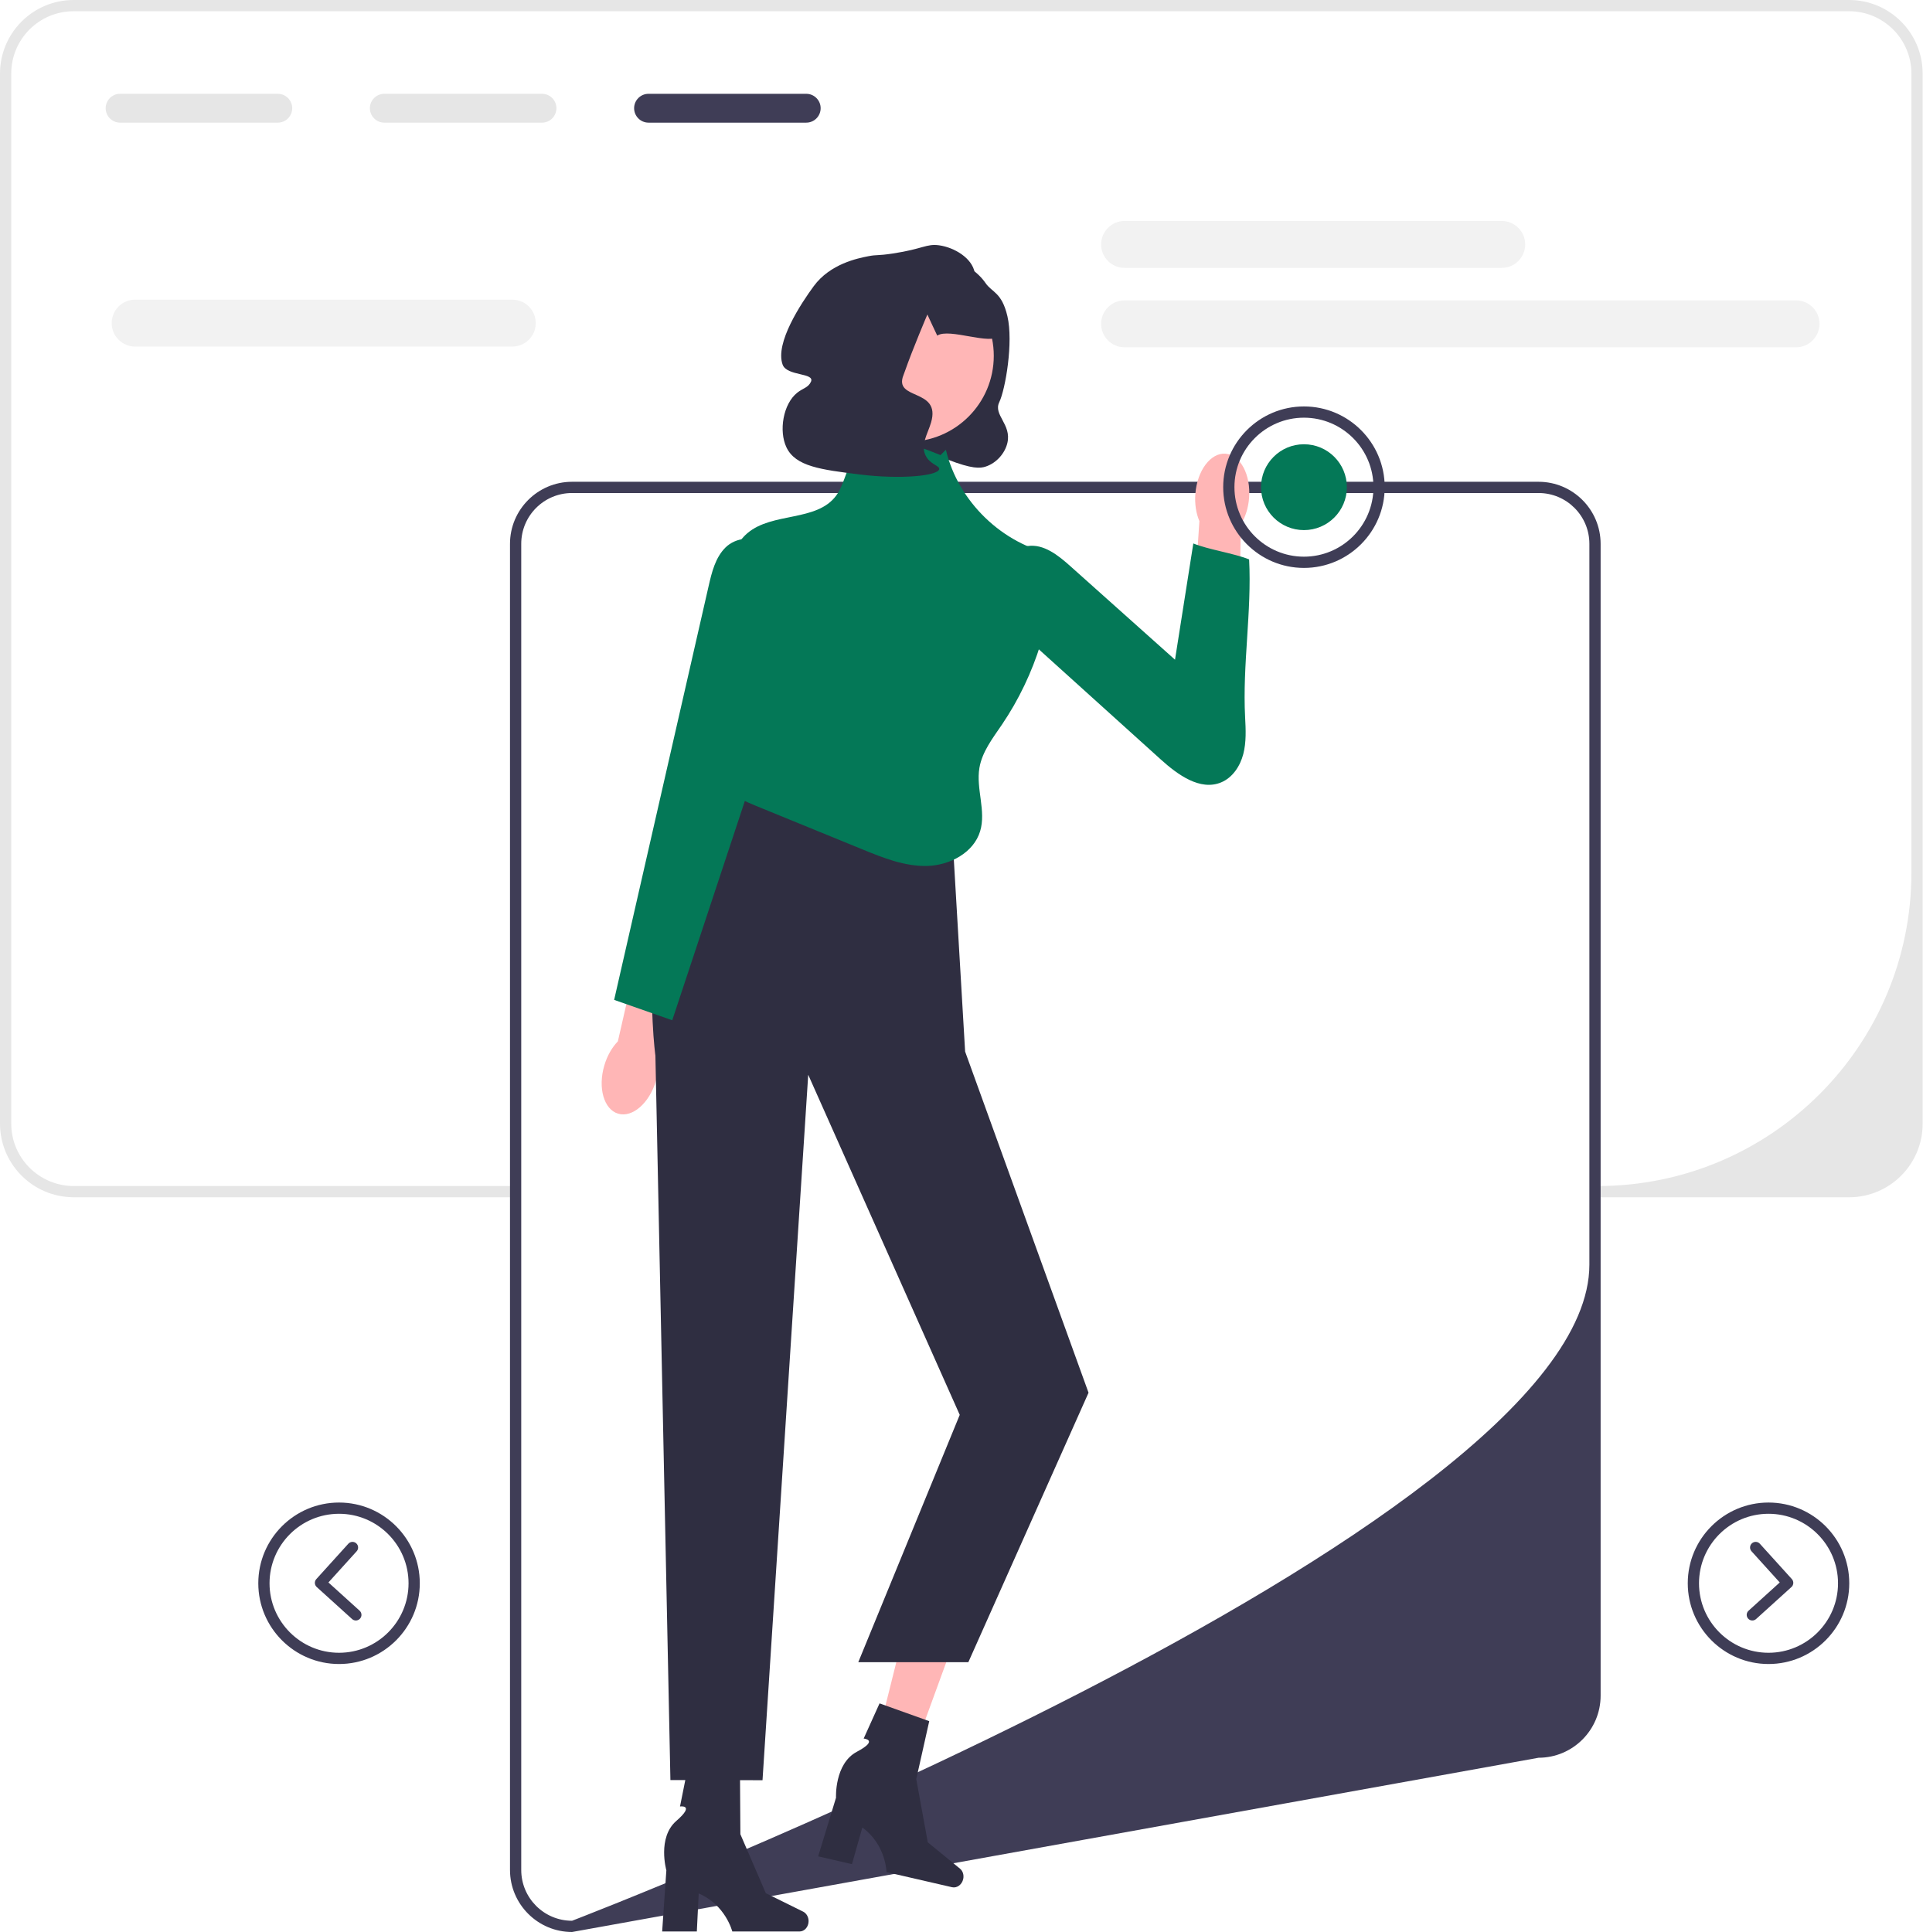
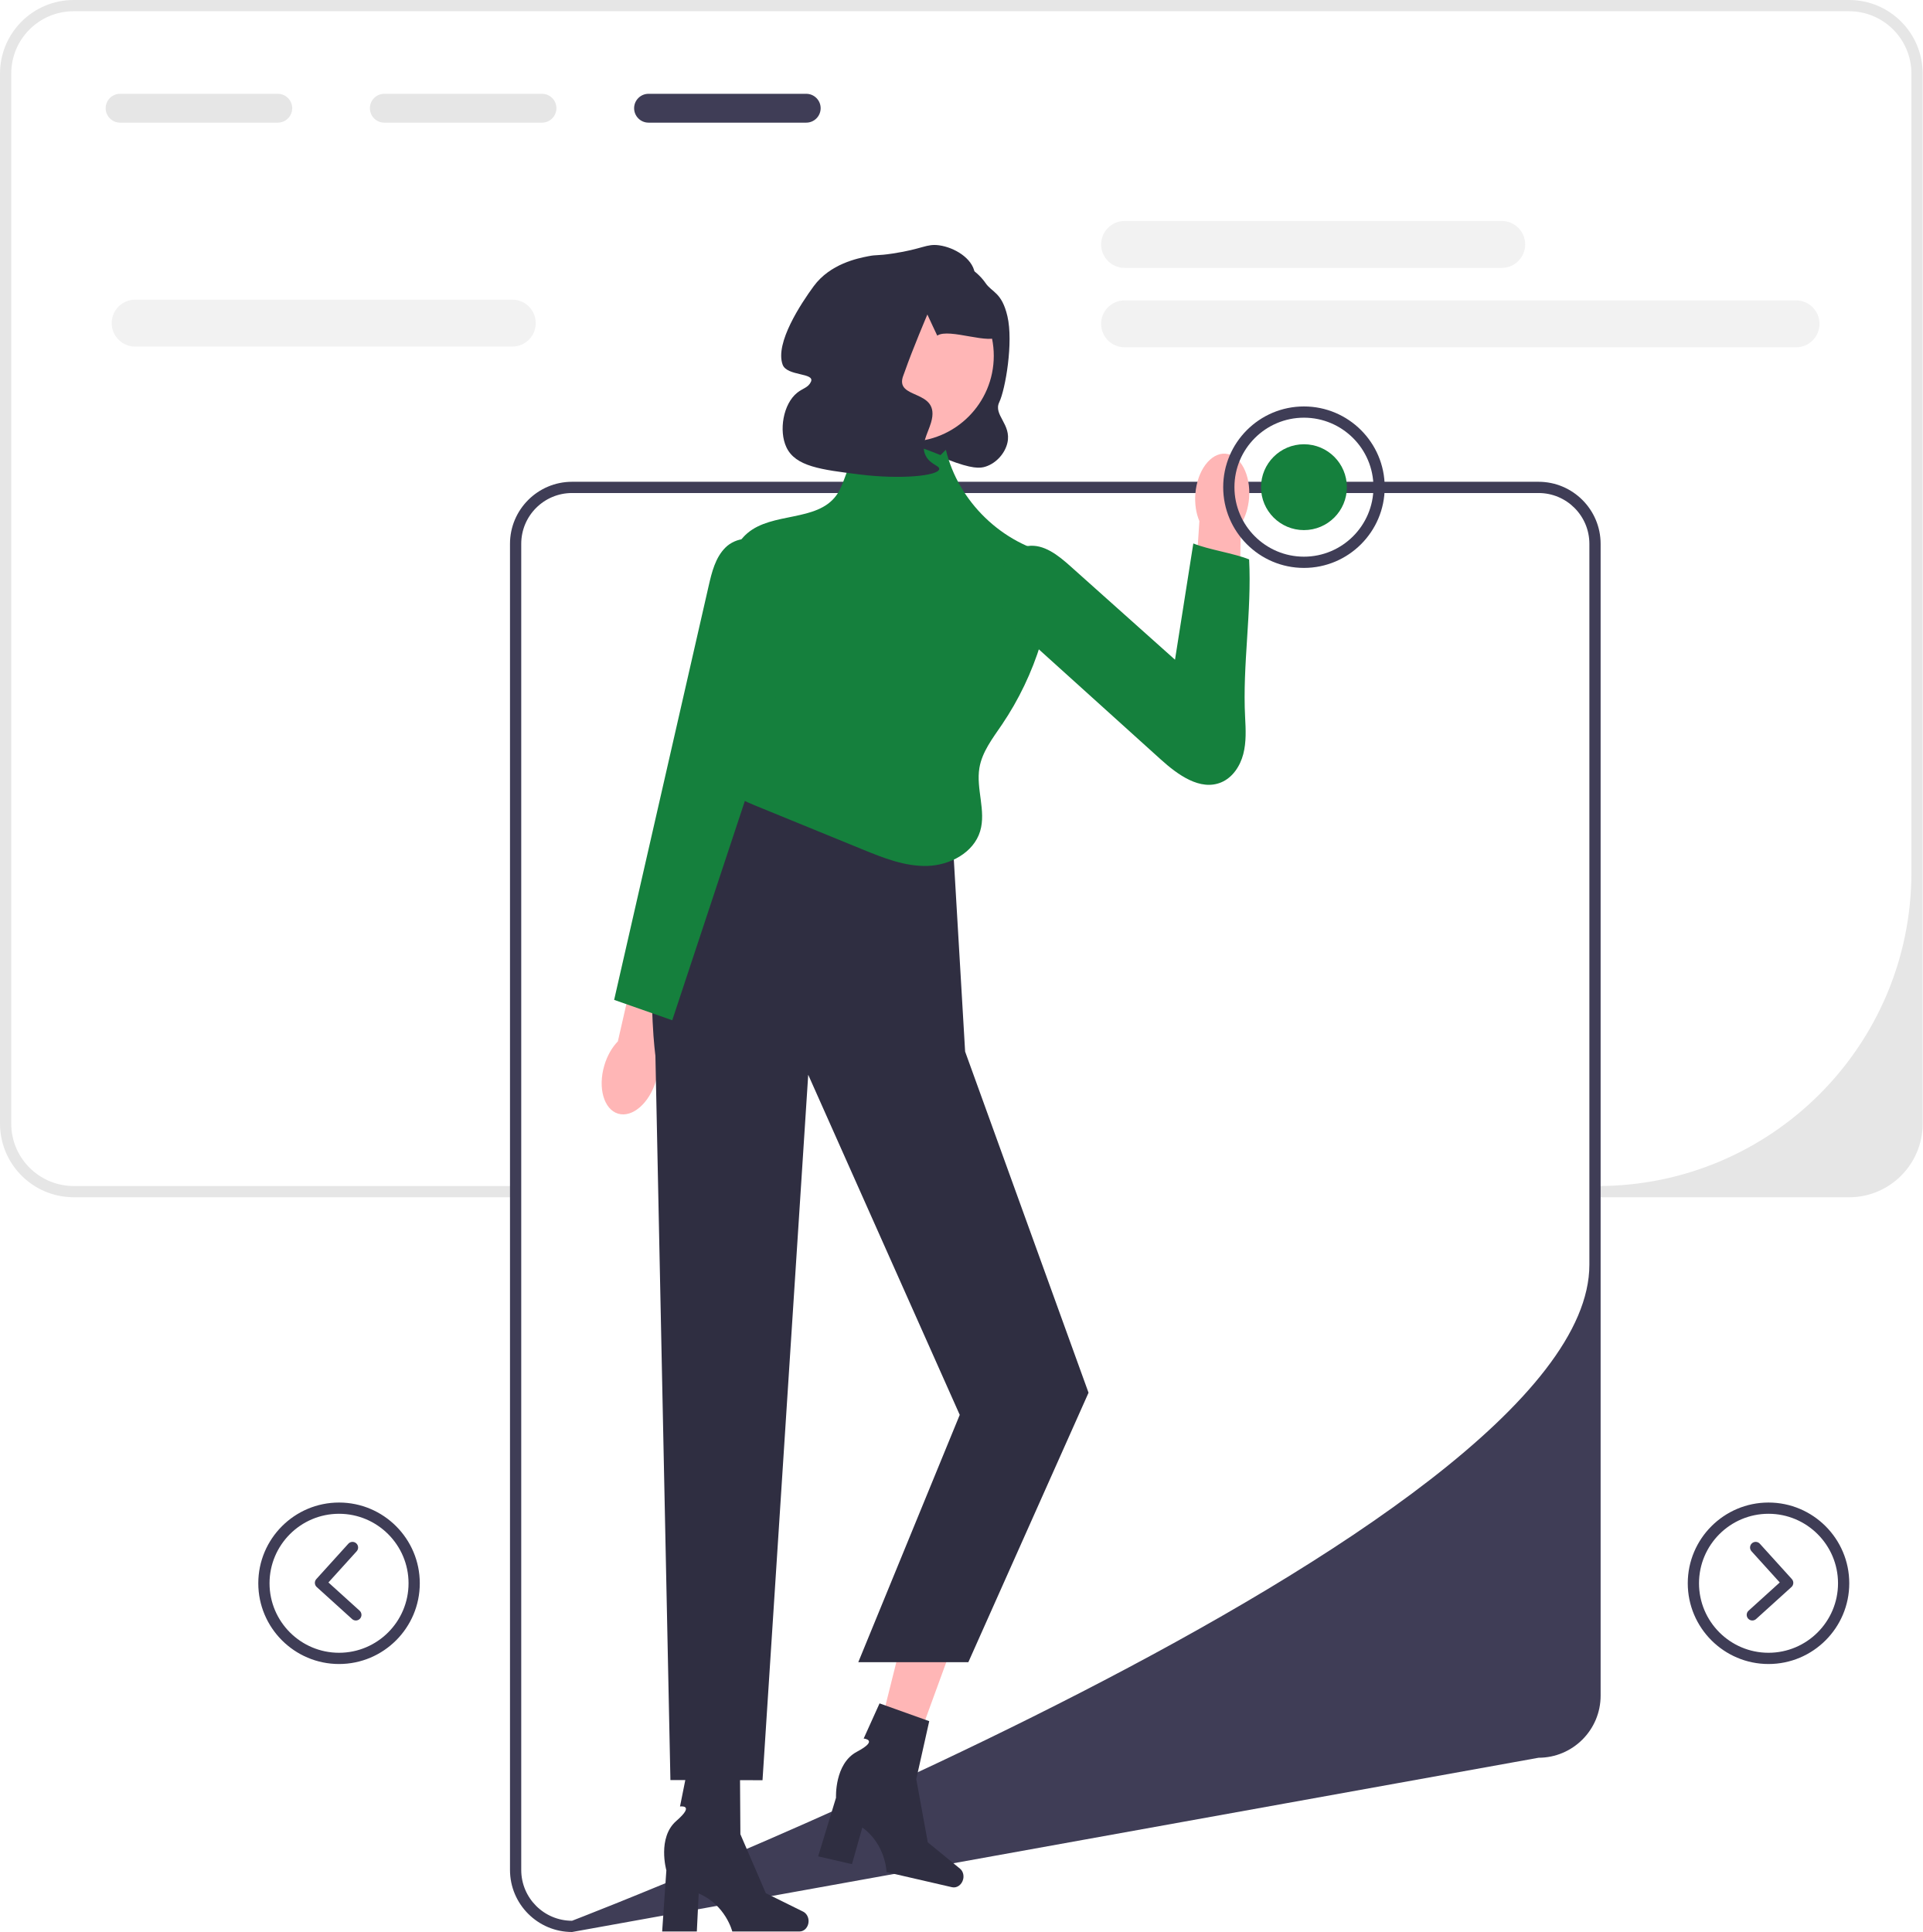
<svg xmlns="http://www.w3.org/2000/svg" id="a" width="342" height="343.711" viewBox="0 0 342 343.711">
  <path d="M328.91,0H13.1C5.865,0,0,5.865,0,13.1V199.9c0,6.92,5.41,12.62,12.22,13.06,.29,.03,.58,.04,.88,.04H91.717v-2H13.1c-.3,0-.59-.01-.88-.04-5.71-.45-10.22-5.24-10.22-11.06V13.09c-0-6.125,4.965-11.09,11.09-11.09H328.91c6.125,0,11.09,4.965,11.09,11.09V155.22c0,30.806-24.974,55.78-55.78,55.78h-0v2h44.69c7.229,0,13.09-5.861,13.09-13.09V13.09c0-7.229-5.861-13.09-13.09-13.09Z" fill="#e6e6e6" />
  <g>
    <path d="M267.125,47.659h-67.085c-2.301,0-4.174-1.872-4.174-4.174s1.873-4.174,4.174-4.174h67.085c2.301,0,4.174,1.872,4.174,4.174s-1.873,4.174-4.174,4.174Z" fill="#f2f2f2" />
    <path d="M91.125,61.659H24.04c-2.301,0-4.174-1.872-4.174-4.174s1.872-4.174,4.174-4.174H91.125c2.301,0,4.174,1.872,4.174,4.174s-1.872,4.174-4.174,4.174Z" fill="#f2f2f2" />
    <path d="M319.478,61.786h-119.438c-2.301,0-4.174-1.872-4.174-4.174s1.873-4.174,4.174-4.174h119.438c2.301,0,4.174,1.872,4.174,4.174s-1.873,4.174-4.174,4.174Z" fill="#f2f2f2" />
  </g>
  <path d="M90.717,332.671V96.751c0-6.087,4.952-11.04,11.04-11.04h171.92c6.087,0,11.04,4.953,11.04,11.04v204.92c0,6.087-4.953,11.04-11.04,11.04l-171.92,31c-6.088,0-11.04-4.953-11.04-11.04ZM282.717,96.751c0-4.993-4.047-9.04-9.04-9.04H101.757c-4.993,0-9.04,4.047-9.04,9.04v235.92c0,4.993,4.047,9.04,9.04,9.04,0,0,180.96-69.375,180.96-116.713V96.751Z" fill="#3f3d56" />
  <g>
    <path d="M314.581,296.035c-7.92,0-14.363-6.443-14.363-14.364,0-7.92,6.443-14.363,14.363-14.363,7.92,0,14.364,6.443,14.364,14.363,0,7.92-6.443,14.364-14.364,14.364Zm0-26.727c-6.817,0-12.363,5.546-12.363,12.363,0,6.817,5.546,12.364,12.363,12.364,6.817,0,12.364-5.546,12.364-12.364,0-6.817-5.546-12.363-12.364-12.363Z" fill="#3f3d56" />
    <path d="M311.702,288.292c-.272,0-.544-.111-.741-.329-.371-.41-.34-1.042,.07-1.413l5.549-5.024-5.023-5.549c-.371-.409-.339-1.042,.07-1.412s1.042-.339,1.412,.07l5.694,6.29c.371,.409,.34,1.042-.07,1.412l-6.29,5.695c-.191,.173-.432,.259-.671,.259Z" fill="#3f3d56" />
  </g>
  <g>
    <path d="M60.309,296.035c-7.92,0-14.364-6.443-14.364-14.364,0-7.92,6.443-14.363,14.364-14.363,7.92,0,14.363,6.443,14.363,14.363,0,7.92-6.443,14.364-14.363,14.364Zm0-26.727c-6.817,0-12.364,5.546-12.364,12.363,0,6.817,5.546,12.364,12.364,12.364,6.817,0,12.363-5.546,12.363-12.364,0-6.817-5.546-12.363-12.363-12.363Z" fill="#3f3d56" />
    <path d="M63.298,288.292c-.239,0-.479-.085-.671-.259l-6.29-5.695c-.41-.371-.441-1.003-.07-1.412l5.694-6.29c.37-.41,1.003-.441,1.412-.07s.441,1.003,.07,1.412l-5.023,5.549,5.549,5.024c.41,.371,.441,1.003,.07,1.413-.197,.218-.469,.329-.741,.329Z" fill="#3f3d56" />
  </g>
  <g>
    <path d="M168.52,46.555c3.009-.178,5.599,2.071,6.796,3.815,1.147,1.673,2.879,1.601,3.883,5.894,1.078,4.61-.352,12.994-1.456,15.302-1.082,2.261,2.204,3.904,1.456,7.207-.406,1.793-1.892,3.595-3.883,4.239-.958,.31-2.36,.457-6.796-1.272-5.612-2.188-8.418-3.282-9.708-5.511-1.285-2.22-.013-3.361,.971-9.326,1.457-8.832-.519-11.247,2.427-15.685,.91-1.371,2.964-4.465,6.31-4.663Z" fill="#2f2e41" />
    <path d="M107.496,189.547c.516-1.746,1.384-3.23,2.409-4.284l3.867-16.94,8.007,2.076-4.785,16.961c.287,1.442,.208,3.16-.308,4.906-1.179,3.988-4.193,6.612-6.73,5.862-2.538-.75-3.639-4.592-2.46-8.58h0l0-0Z" fill="#ffb6b6" />
    <path d="M222.185,88.598c-.143,1.815-.684,3.447-1.469,4.691l-.272,17.374-8.263-.371,1.165-17.584c-.58-1.352-.858-3.048-.715-4.863,.327-4.146,2.731-7.338,5.369-7.13s4.512,3.738,4.185,7.883h0Z" fill="#ffb6b6" />
    <g>
      <polygon points="123.16 329.209 129.185 329.351 132.543 302.285 123.652 302.074 123.16 329.209" fill="#ffb6b6" />
      <path d="M143.83,341.778h0c0,1.018-.722,1.843-1.613,1.843h-11.958s-1.177-4.73-5.975-6.766l-.331,6.766h-6.169l.747-10.88s-1.65-5.821,1.777-8.796c3.427-2.975,.651-2.561,.651-2.561l1.348-6.734,9.322,1.096,.069,10.57,4.524,10.492,6.635,3.278c.591,.292,.973,.956,.973,1.691l0,0h0Z" fill="#2f2e41" />
    </g>
    <g>
      <polygon points="154.014 317.418 159.852 318.91 169.207 293.29 160.59 291.088 154.014 317.418" fill="#ffb6b6" />
      <path d="M171.331,334.31h0c-.229,.992-1.118,1.633-1.986,1.433l-11.653-2.687s-.084-4.874-4.302-7.936l-1.843,6.519-6.011-1.386,3.173-10.434s-.3-6.043,3.708-8.172c4.008-2.129,1.21-2.349,1.21-2.349l2.827-6.259,8.837,3.163-2.308,10.315,2.051,11.24,5.729,4.685c.51,.417,.733,1.151,.568,1.867l0,0-0,0Z" fill="#2f2e41" />
    </g>
    <path d="M169.248,145.821l2.427,41.259,21.953,60.692-21.38,47.939h-19.578l18.047-44-26.952-60.505-8.129,125.501-16.383-.025-2.67-128.874s-5.097-37.133,14.319-52.18l38.347,10.193h0Z" fill="#2f2e41" />
-     <path d="M167.299,80.962c-2.592-1.042-5.244-2.097-8.034-2.243s-5.794,.778-7.449,3.029c-1.41,1.917-1.665,4.498-3.074,6.416-3.454,4.701-11.359,2.907-15.797,6.693-4.07,3.472-3.437,9.888-1.912,15.015s3.562,10.776,1.249,15.6c-1.806,3.768-6.144,6.726-5.634,10.874,.441,3.587,4.281,5.569,7.626,6.937l19.132,7.825c3.707,1.516,7.549,3.058,11.552,2.944s8.236-2.346,9.39-6.181c1.088-3.615-.758-7.529-.133-11.252,.483-2.88,2.37-5.287,4.008-7.704,6.004-8.859,9.296-19.53,9.327-30.232-9.269-1.865-17.127-9.469-19.297-18.671" fill="#047857" />
-     <path d="M180.541,111.687l25.944,23.431c3.006,2.715,6.992,5.626,10.733,4.071,2.037-.847,3.378-2.894,3.934-5.03s.444-4.38,.328-6.583c-.486-9.226,1.197-18.826,.712-28.052-2.585-1.072-7.34-1.77-9.926-2.842l-3.257,20.682-18.621-16.645c-2.156-1.927-4.722-3.988-7.585-3.577-2.997,.43-4.998,3.584-5.148,6.608s1.099,5.925,2.371,8.672" fill="#047857" />
-     <path d="M135.758,97.17c-1.553-1.999-4.915-1.551-6.711,.234s-2.435,4.393-2.998,6.862l-16.806,73.616,10.335,3.626,13.288-40.137c2.422-7.316,4.856-14.682,5.915-22.316s.676-15.633-2.378-22.709" fill="#047857" />
+     <path d="M167.299,80.962c-2.592-1.042-5.244-2.097-8.034-2.243s-5.794,.778-7.449,3.029c-1.41,1.917-1.665,4.498-3.074,6.416-3.454,4.701-11.359,2.907-15.797,6.693-4.07,3.472-3.437,9.888-1.912,15.015s3.562,10.776,1.249,15.6c-1.806,3.768-6.144,6.726-5.634,10.874,.441,3.587,4.281,5.569,7.626,6.937l19.132,7.825c3.707,1.516,7.549,3.058,11.552,2.944s8.236-2.346,9.39-6.181c1.088-3.615-.758-7.529-.133-11.252,.483-2.88,2.37-5.287,4.008-7.704,6.004-8.859,9.296-19.53,9.327-30.232-9.269-1.865-17.127-9.469-19.297-18.671" fill="#15803d" />
+     <path d="M180.541,111.687l25.944,23.431c3.006,2.715,6.992,5.626,10.733,4.071,2.037-.847,3.378-2.894,3.934-5.03s.444-4.38,.328-6.583c-.486-9.226,1.197-18.826,.712-28.052-2.585-1.072-7.34-1.77-9.926-2.842l-3.257,20.682-18.621-16.645c-2.156-1.927-4.722-3.988-7.585-3.577-2.997,.43-4.998,3.584-5.148,6.608s1.099,5.925,2.371,8.672" fill="#15803d" />
+     <path d="M135.758,97.17c-1.553-1.999-4.915-1.551-6.711,.234s-2.435,4.393-2.998,6.862l-16.806,73.616,10.335,3.626,13.288-40.137c2.422-7.316,4.856-14.682,5.915-22.316s.676-15.633-2.378-22.709" fill="#15803d" />
    <circle cx="161.482" cy="63.303" r="15.29" fill="#ffb6b6" />
    <path d="M173.374,48.498c-.44-2.571-3.604-4.475-6.31-4.854-2.283-.319-2.858,.64-8.252,1.456-2.883,.436-2.754,.167-4.369,.485-1.861,.367-6.772,1.334-9.708,5.339-2.205,3.009-6.926,10.1-5.521,13.95,.759,2.08,5.774,1.404,5.036,3.039-.477,1.056-1.42,1.144-2.427,1.942-2.536,2.01-3.307,6.81-1.942,9.708,1.615,3.429,6.123,3.988,13.106,4.854,7.194,.892,13.931,.25,14.077-.971,.074-.623-1.639-.803-2.427-2.427-.923-1.903,.377-3.825,.971-5.825,1.854-6.24-6.75-3.87-4.891-8.484,.065-.162,.14-.366,.223-.605,1.376-3.953,4.02-10.152,4.02-10.152,0,0,1.744,3.765,1.757,3.757,2.085-1.434,9.679,1.829,11,0,2.125-2.941-4.243-10.633-4.343-11.213l0-0Z" fill="#2f2e41" />
  </g>
  <path d="M231.945,101.035c-7.92,0-14.364-6.443-14.364-14.364,0-7.92,6.443-14.363,14.364-14.363s14.364,6.443,14.364,14.363c0,7.92-6.443,14.364-14.364,14.364Zm0-26.727c-6.817,0-12.364,5.546-12.364,12.363,0,6.817,5.546,12.364,12.364,12.364s12.364-5.546,12.364-12.364c0-6.817-5.546-12.363-12.364-12.363Z" fill="#3f3d56" />
-   <circle cx="231.945" cy="86.672" r="7.636" fill="#047857" />
+   <circle cx="231.945" cy="86.672" r="7.636" fill="#15803d" />
  <g>
    <path d="M49.416,16.689H21.356c-1.41,0-2.56,1.15-2.56,2.56,0,1.42,1.15,2.57,2.56,2.57h28.06c1.41,0,2.56-1.15,2.56-2.57,0-1.41-1.15-2.56-2.56-2.56Z" fill="#e6e6e6" />
    <path d="M96.416,16.689h-28.06c-1.41,0-2.56,1.15-2.56,2.56,0,1.42,1.15,2.57,2.56,2.57h28.06c1.41,0,2.56-1.15,2.56-2.57,0-1.41-1.15-2.56-2.56-2.56Z" fill="#e6e6e6" />
    <path d="M143.416,16.689h-28.06c-1.41,0-2.56,1.15-2.56,2.56,0,1.42,1.15,2.57,2.56,2.57h28.06c1.41,0,2.56-1.15,2.56-2.57,0-1.41-1.15-2.56-2.56-2.56Z" fill="#3f3d56" />
  </g>
</svg>
